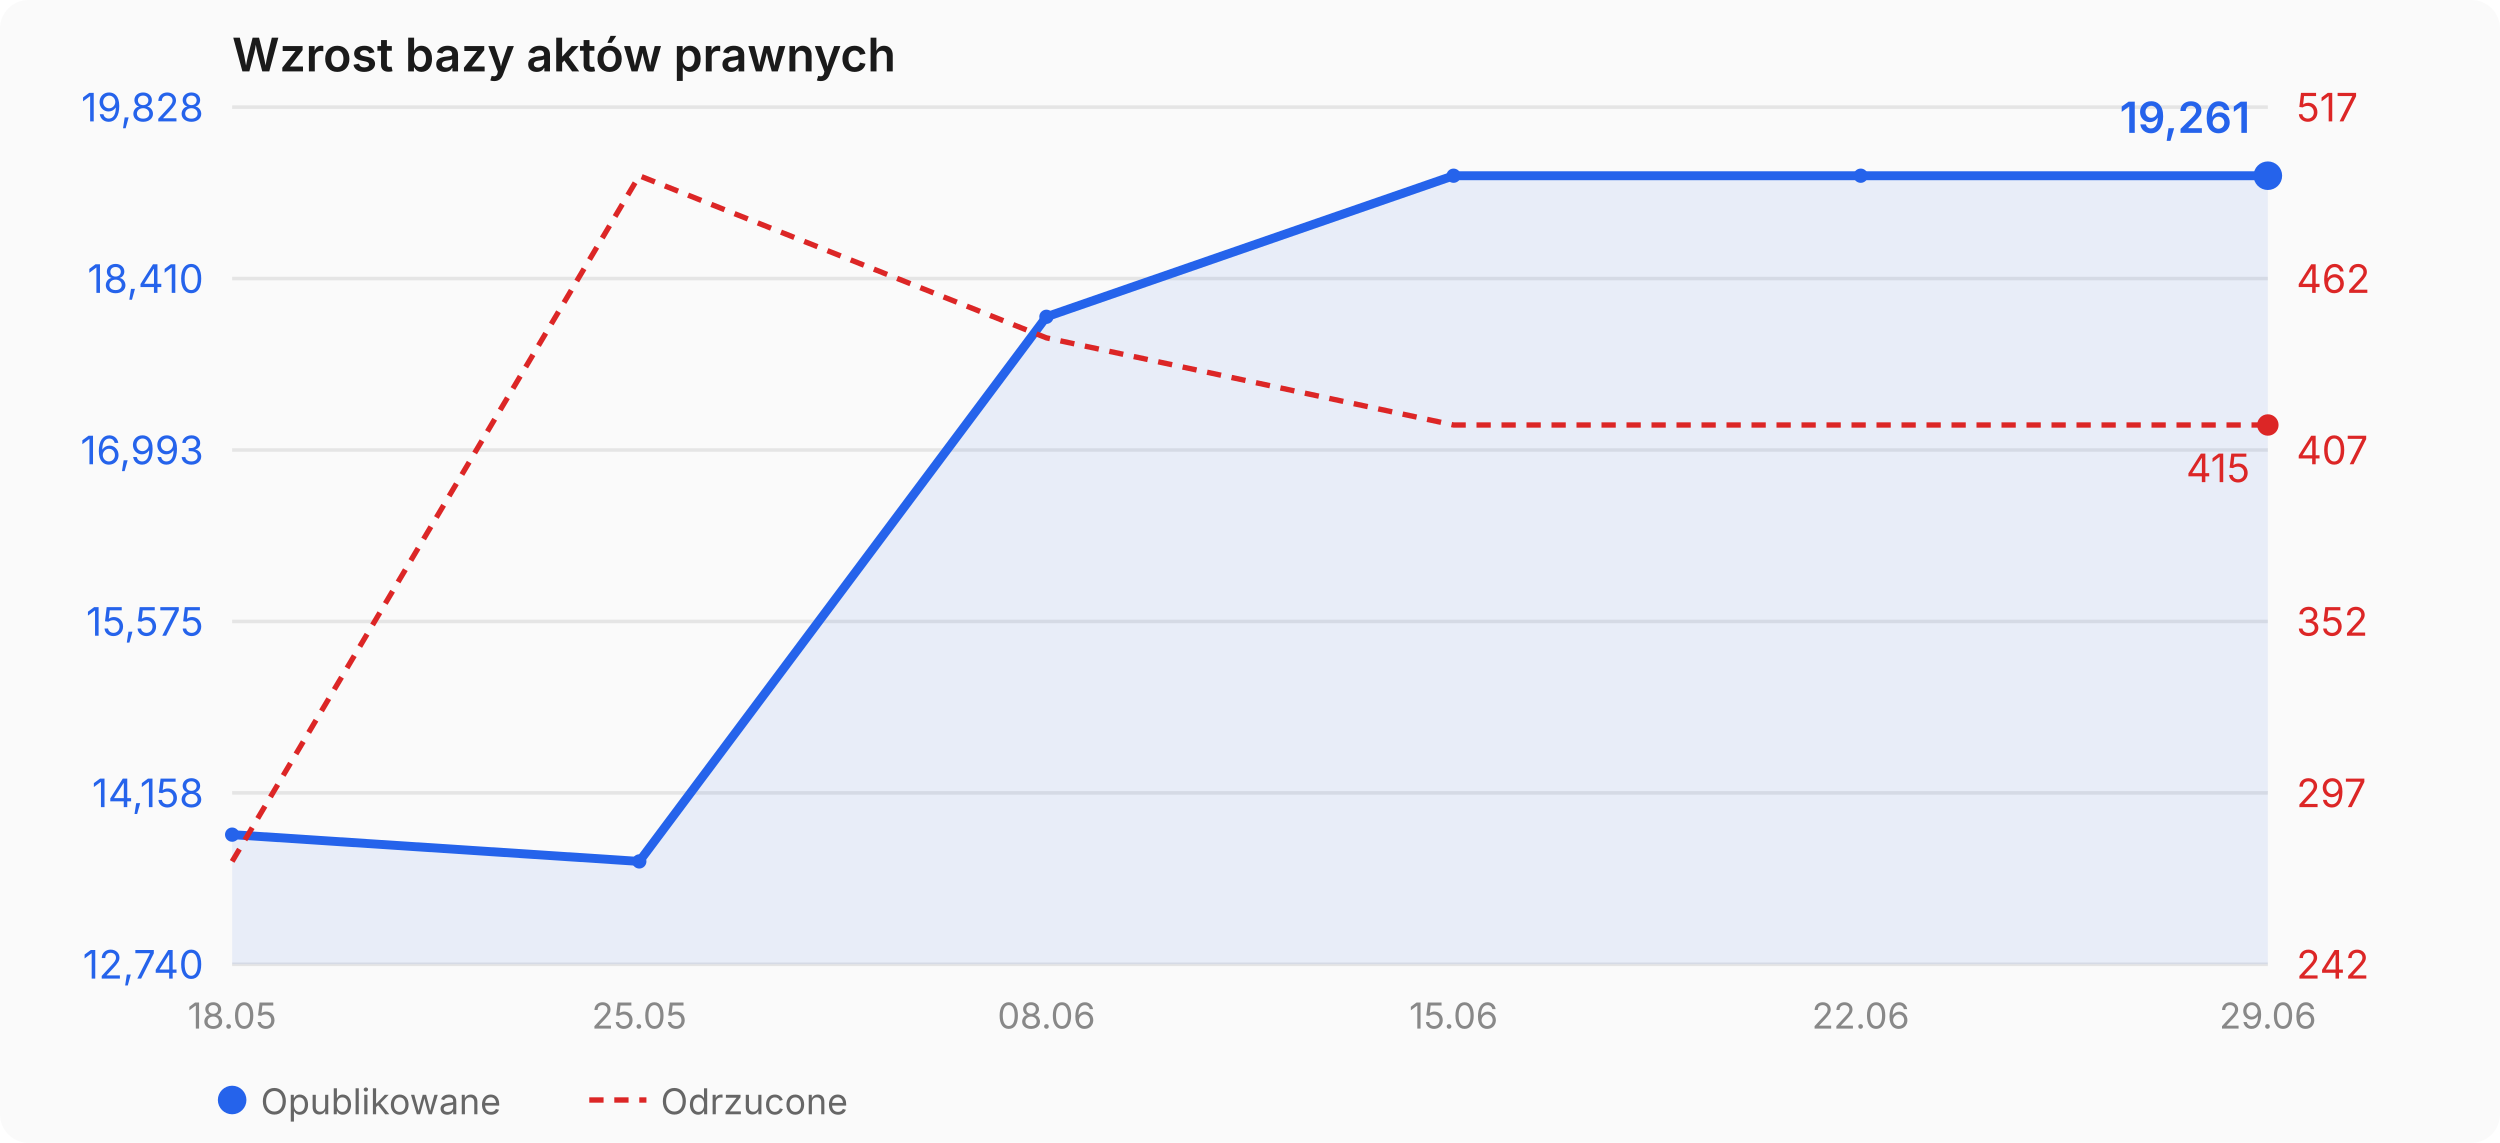
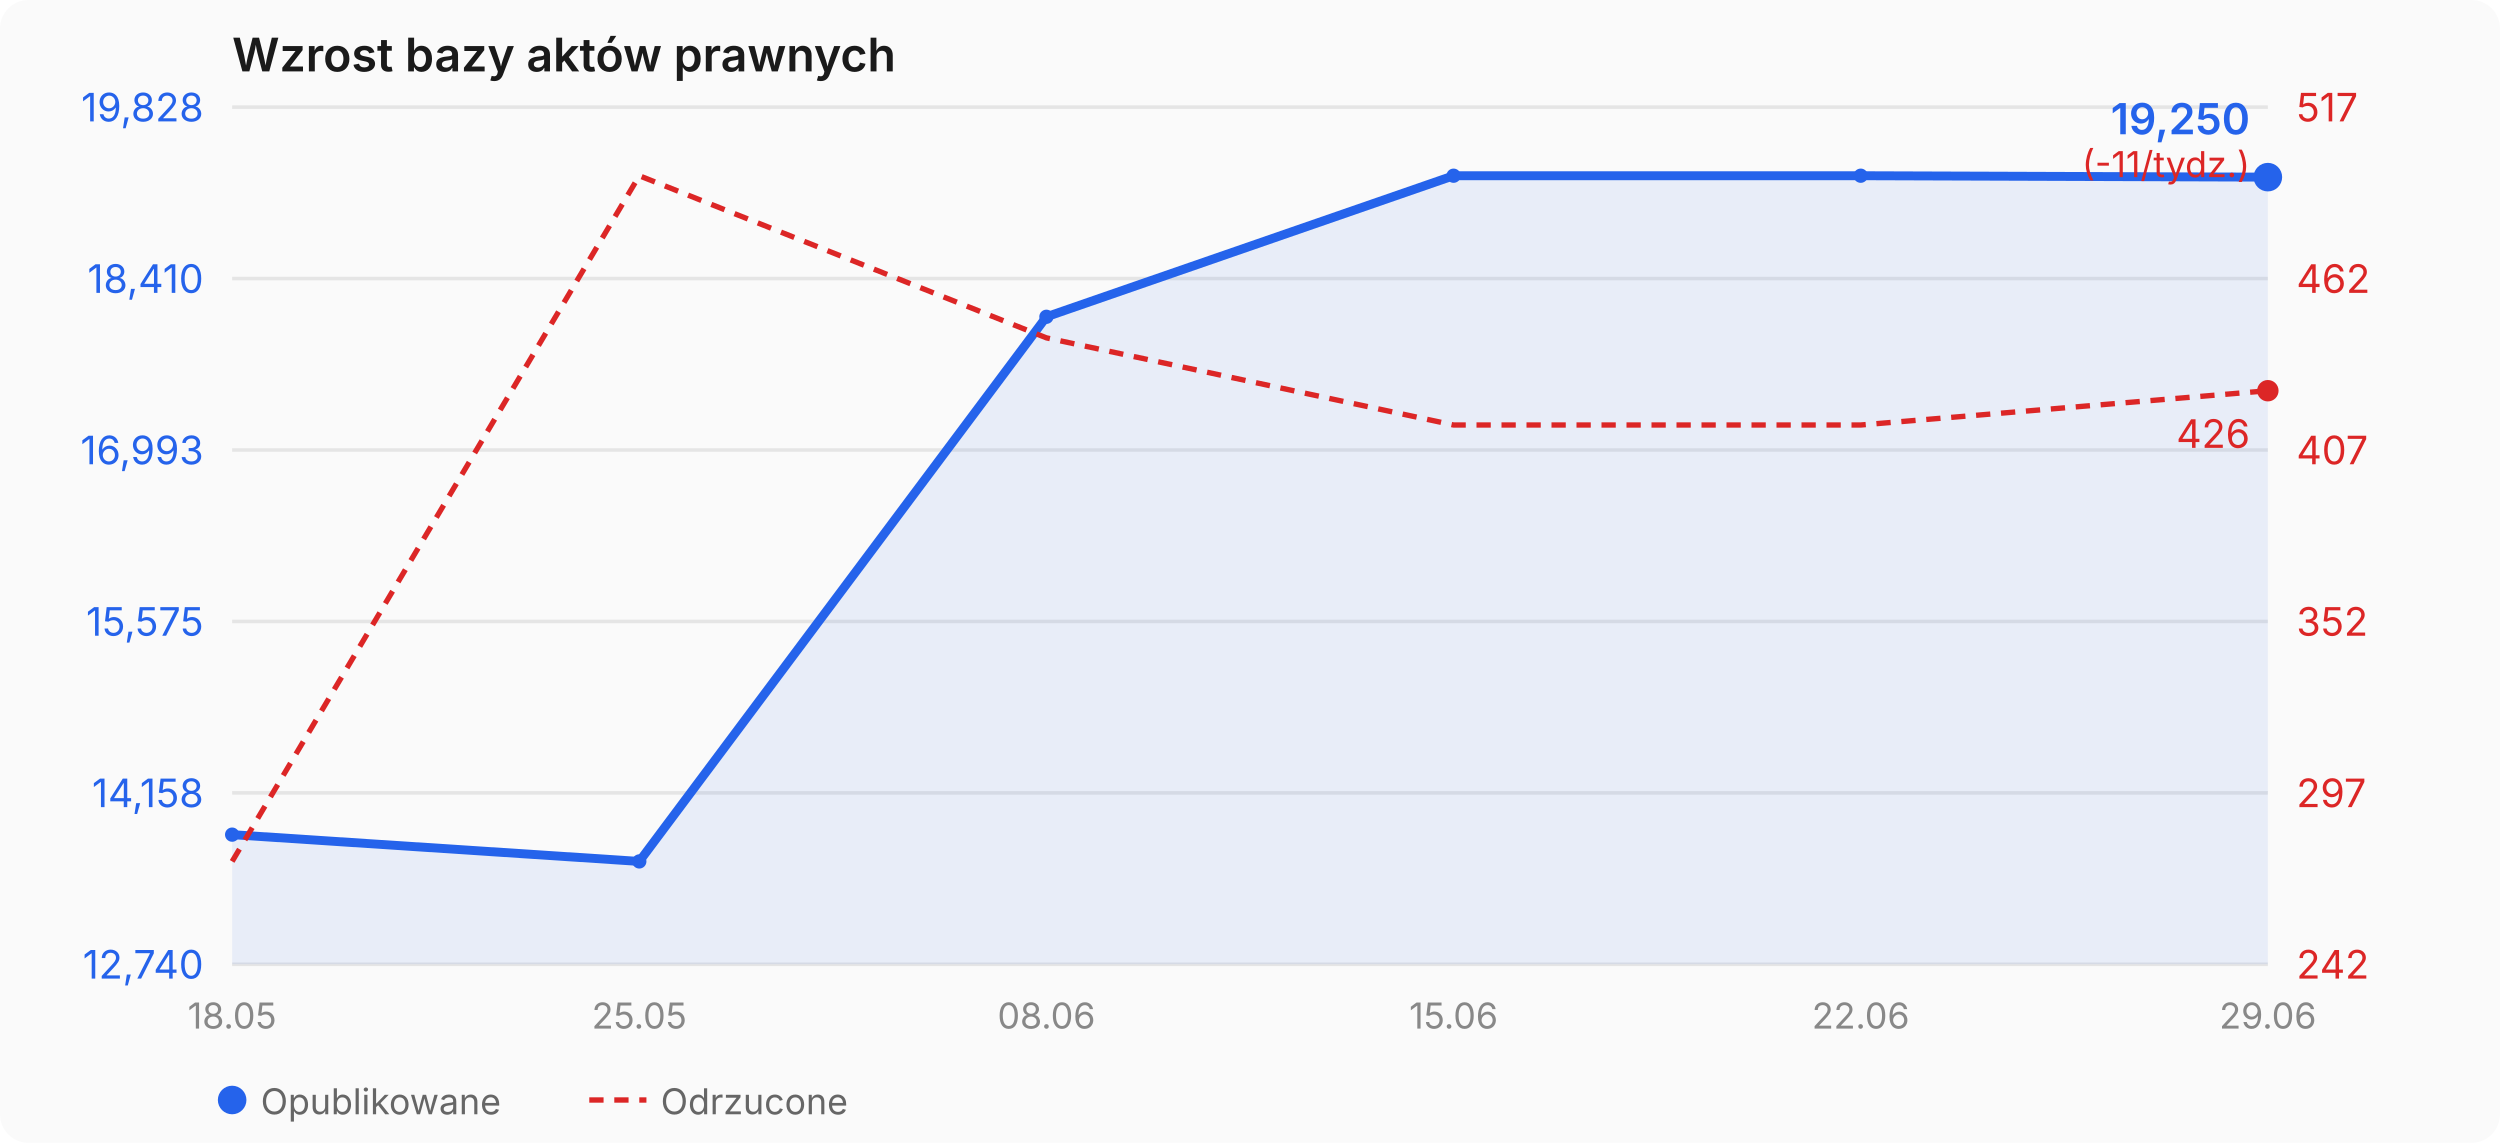
<svg xmlns="http://www.w3.org/2000/svg" viewBox="0 0 700 320" font-family="system-ui, -apple-system, sans-serif">
  <rect width="700" height="320" fill="#fafafa" rx="8" />
  <text x="65" y="20" font-size="13" font-weight="600" fill="#1a1a1a">Wzrost bazy aktów prawnych</text>
  <line x1="65" y1="270.0" x2="635" y2="270.0" stroke="#e5e5e5" stroke-width="1" />
  <line x1="65" y1="222.0" x2="635" y2="222.0" stroke="#e5e5e5" stroke-width="1" />
  <line x1="65" y1="174.0" x2="635" y2="174.0" stroke="#e5e5e5" stroke-width="1" />
  <line x1="65" y1="126.0" x2="635" y2="126.0" stroke="#e5e5e5" stroke-width="1" />
  <line x1="65" y1="78.0" x2="635" y2="78.0" stroke="#e5e5e5" stroke-width="1" />
  <line x1="65" y1="30.0" x2="635" y2="30.0" stroke="#e5e5e5" stroke-width="1" />
  <text x="57" y="274.0" text-anchor="end" font-size="11" fill="#2563eb">12,740</text>
  <text x="57" y="226.0" text-anchor="end" font-size="11" fill="#2563eb">14,158</text>
  <text x="57" y="178.0" text-anchor="end" font-size="11" fill="#2563eb">15,575</text>
  <text x="57" y="130.0" text-anchor="end" font-size="11" fill="#2563eb">16,993</text>
  <text x="57" y="82.0" text-anchor="end" font-size="11" fill="#2563eb">18,410</text>
  <text x="57" y="34.0" text-anchor="end" font-size="11" fill="#2563eb">19,828</text>
  <text x="643" y="274.0" text-anchor="start" font-size="11" fill="#dc2626">242</text>
  <text x="643" y="226.0" text-anchor="start" font-size="11" fill="#dc2626">297</text>
  <text x="643" y="178.0" text-anchor="start" font-size="11" fill="#dc2626">352</text>
  <text x="643" y="130.0" text-anchor="start" font-size="11" fill="#dc2626">407</text>
  <text x="643" y="82.0" text-anchor="start" font-size="11" fill="#dc2626">462</text>
  <text x="643" y="34.0" text-anchor="start" font-size="11" fill="#dc2626">517</text>
-   <polygon points="65.0,270.0 65.0,233.7 179.0,241.2 293.0,88.7 407.0,49.2 521.0,49.2 635.0,49.2 635.0,270.0" fill="#2563eb" fill-opacity="0.08" />
-   <polyline points="65.0,233.7 179.0,241.2 293.0,88.7 407.0,49.2 521.0,49.2 635.0,49.2" fill="none" stroke="#2563eb" stroke-width="2.5" stroke-linejoin="round" />
-   <polyline points="65.0,241.2 179.0,49.2 293.0,94.6 407.0,119.0 521.0,119.0 635.0,119.0" fill="none" stroke="#dc2626" stroke-width="1.5" stroke-dasharray="4,3" stroke-linejoin="round" />
+   <polygon points="65.0,270.0 65.0,233.7 179.0,241.2 293.0,88.7 407.0,49.2 521.0,49.2 635.0,49.6 635.0,270.0" fill="#2563eb" fill-opacity="0.08" />
+   <polyline points="65.0,233.7 179.0,241.2 293.0,88.7 407.0,49.2 521.0,49.2 635.0,49.6" fill="none" stroke="#2563eb" stroke-width="2.5" stroke-linejoin="round" />
+   <polyline points="65.0,241.2 179.0,49.2 293.0,94.6 407.0,119.0 521.0,119.0 635.0,109.4" fill="none" stroke="#dc2626" stroke-width="1.5" stroke-dasharray="4,3" stroke-linejoin="round" />
  <circle cx="65.0" cy="233.7" r="2" fill="#2563eb" />
  <circle cx="179.0" cy="241.2" r="2" fill="#2563eb" />
  <circle cx="293.0" cy="88.7" r="2" fill="#2563eb" />
  <circle cx="407.0" cy="49.2" r="2" fill="#2563eb" />
  <circle cx="521.0" cy="49.2" r="2" fill="#2563eb" />
-   <circle cx="635.0" cy="49.2" r="4" fill="#2563eb" />
-   <circle cx="635.0" cy="119.0" r="3" fill="#dc2626" />
-   <text x="630.0" y="37.2" text-anchor="end" font-size="12" font-weight="600" fill="#2563eb">19,261</text>
-   <text x="630.0" y="135.0" text-anchor="end" font-size="11" fill="#dc2626">415</text>
+   <circle cx="635.0" cy="49.6" r="4" fill="#2563eb" />
+   <circle cx="635.0" cy="109.4" r="3" fill="#dc2626" />
+   <text x="630.0" y="37.6" text-anchor="end" font-size="12" font-weight="600" fill="#2563eb">19,250</text>
+   <text x="630.0" y="49.6" text-anchor="end" font-size="10" fill="#dc2626">(-11/tydz.)</text>
+   <text x="630.0" y="125.4" text-anchor="end" font-size="11" fill="#dc2626">426</text>
  <text x="65.0" y="288" text-anchor="middle" font-size="10" fill="#888">18.05</text>
  <text x="179.0" y="288" text-anchor="middle" font-size="10" fill="#888">25.05</text>
  <text x="293.0" y="288" text-anchor="middle" font-size="10" fill="#888">08.06</text>
  <text x="407.0" y="288" text-anchor="middle" font-size="10" fill="#888">15.06</text>
  <text x="521.0" y="288" text-anchor="middle" font-size="10" fill="#888">22.06</text>
  <text x="635.0" y="288" text-anchor="middle" font-size="10" fill="#888">29.06</text>
  <circle cx="65" cy="308" r="4" fill="#2563eb" />
  <text x="73" y="312" font-size="10" fill="#666">Opublikowane</text>
  <line x1="165" y1="308" x2="181" y2="308" stroke="#dc2626" stroke-width="1.5" stroke-dasharray="4,3" />
  <text x="185" y="312" font-size="10" fill="#666">Odrzucone</text>
</svg>
